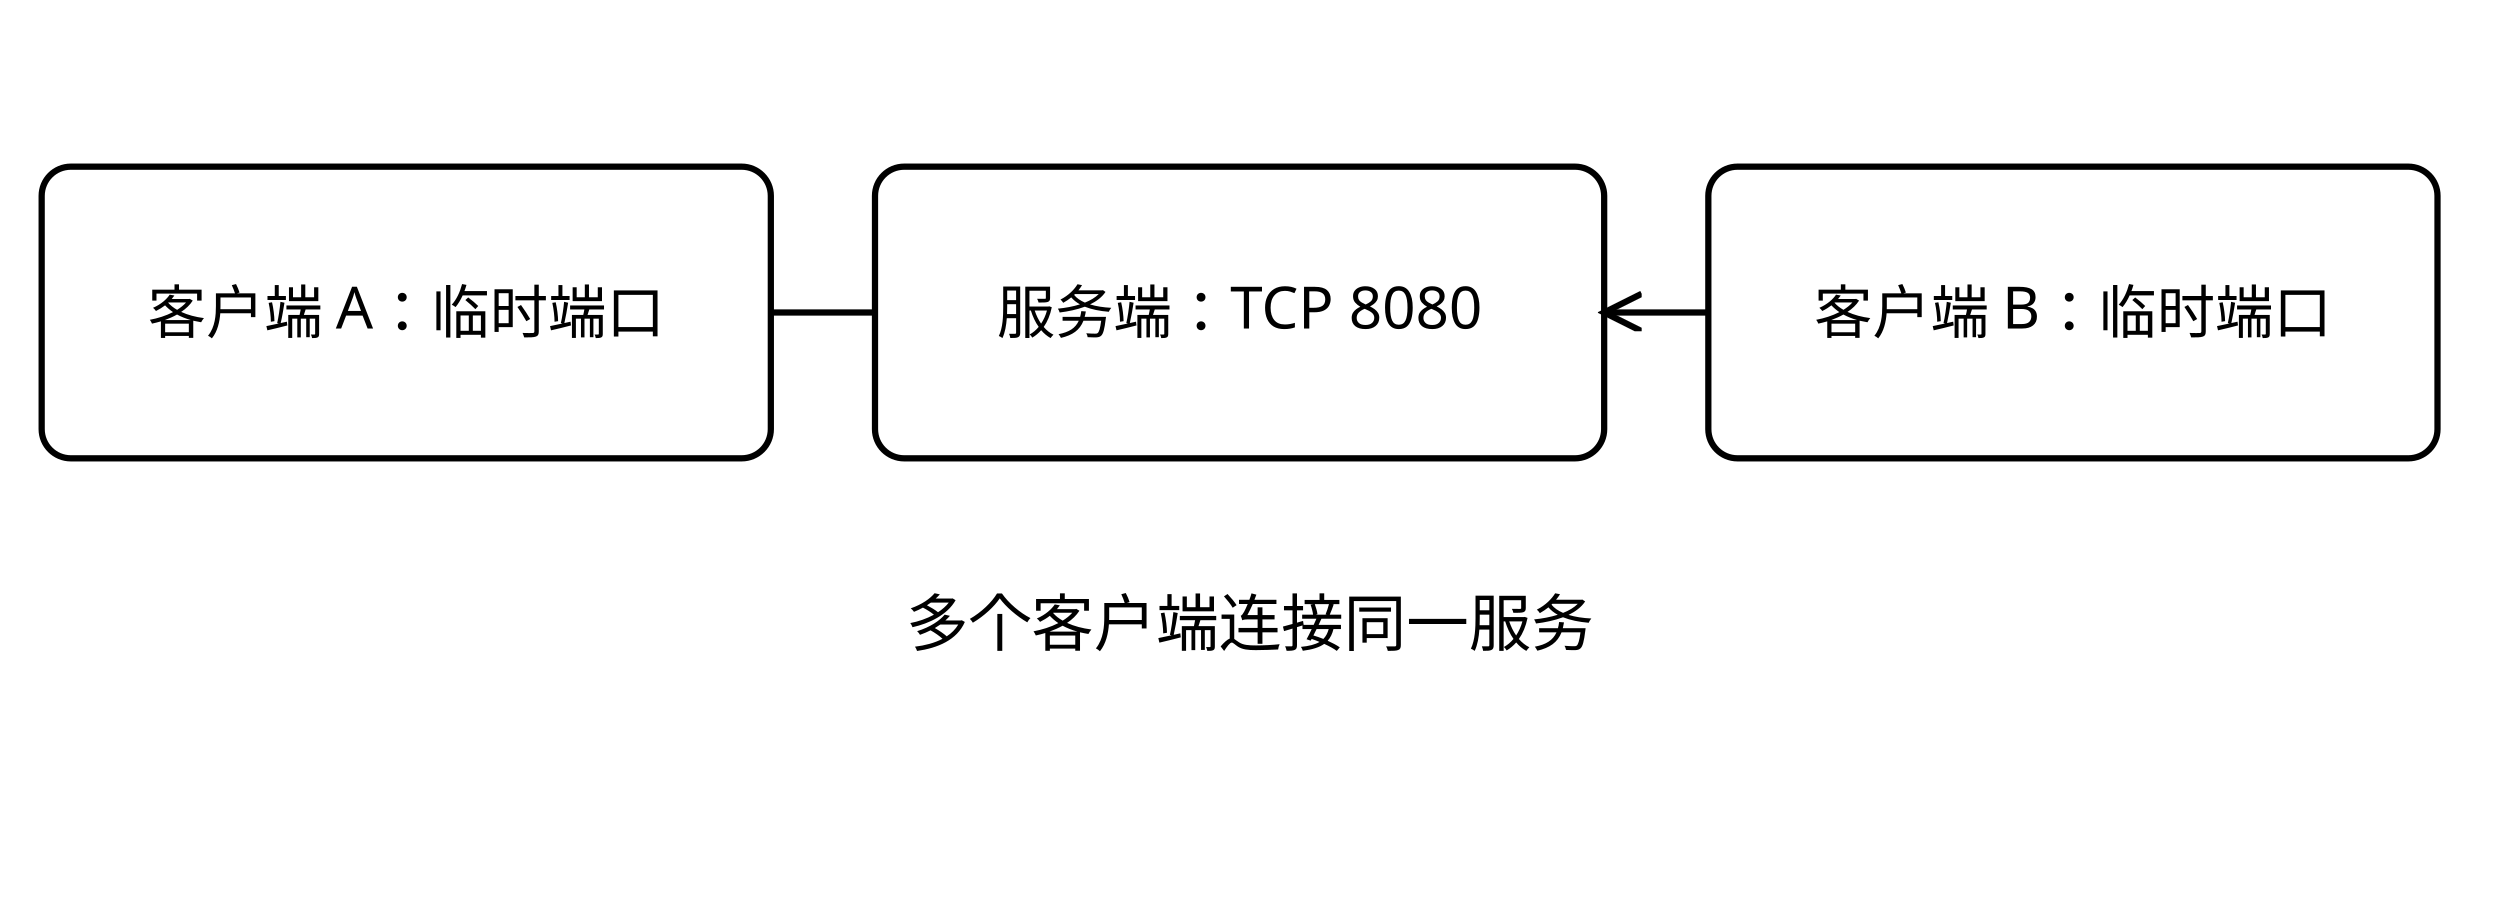
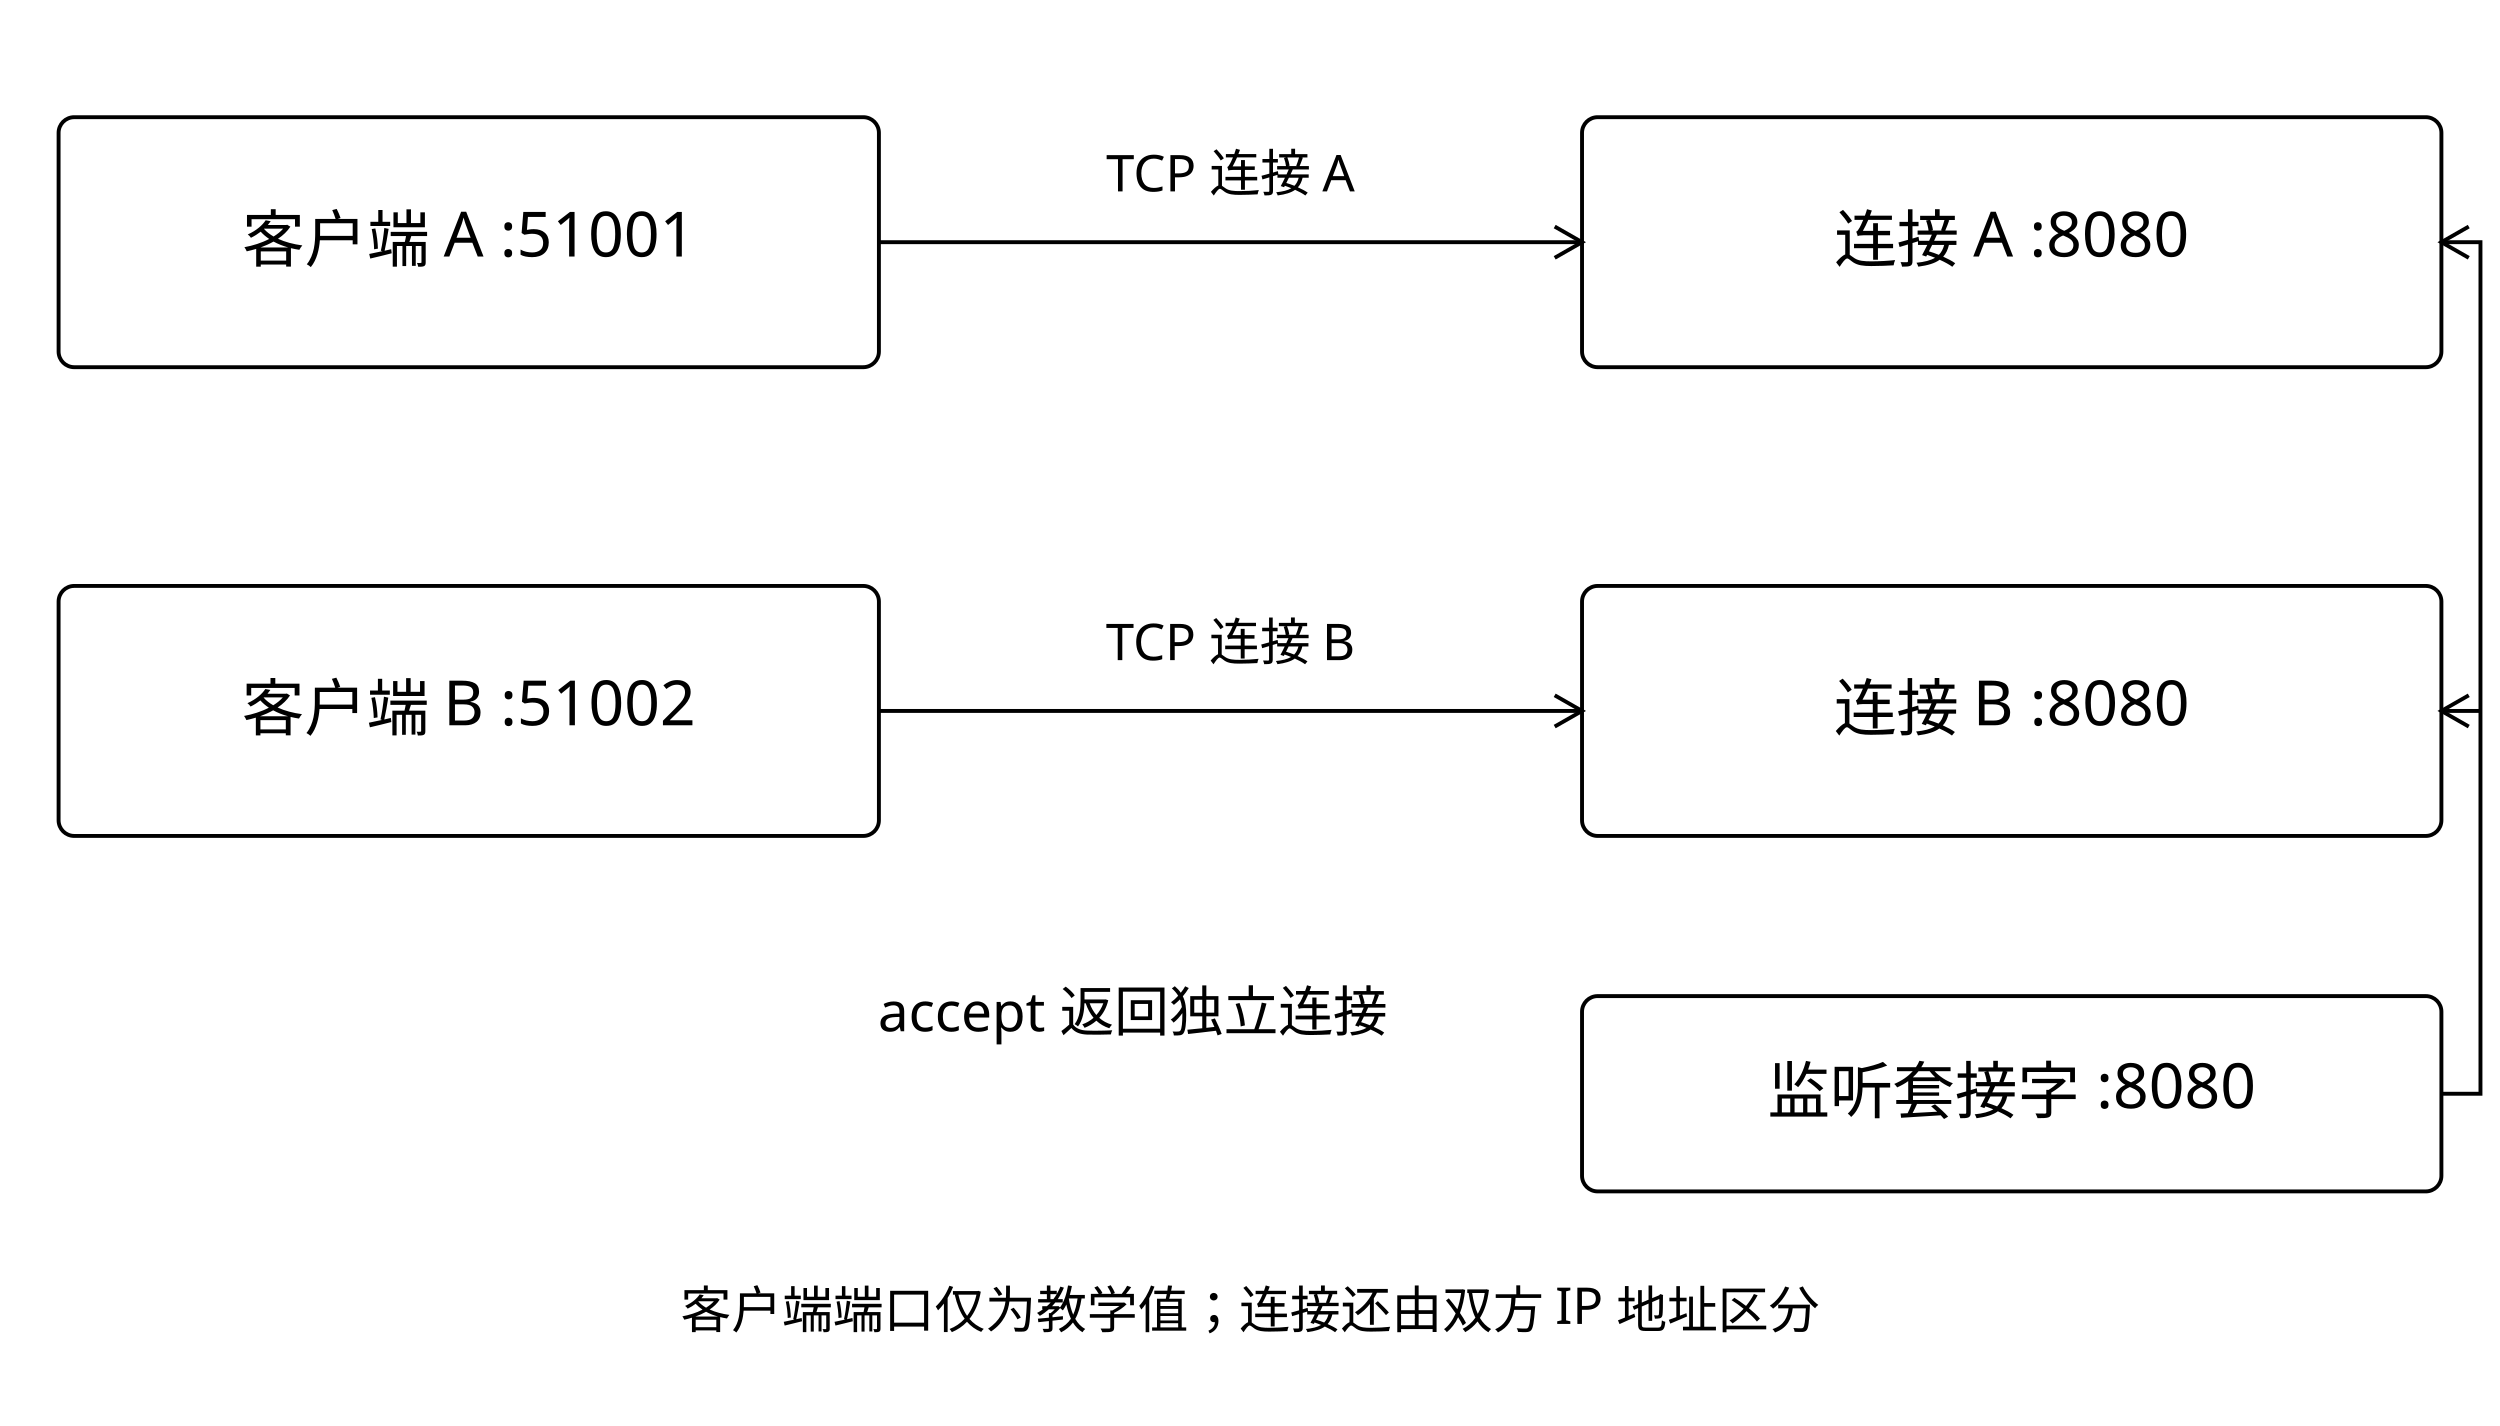
- <svg xmlns="http://www.w3.org/2000/svg" viewBox="0 0 600 220" width="600" height="220">
-   <defs>
-     <marker id="intro-socket-connections-arrow" markerWidth="7" markerHeight="7" refX="6" refY="3" orient="auto">
-       <path d="M0 0L6 3L0 6" fill="none" stroke="currentColor" />
-     </marker>
-   </defs>
-   <g stroke="currentColor" stroke-width="1.5" fill="none">
-     <rect x="10" y="40" width="175" height="70" rx="7" />
-     <text x="97.5" y="80" text-anchor="middle" fill="currentColor" stroke="none" font-family="system-ui,sans-serif" font-size="14">客户端 A：临时端口</text>
-     <rect x="210" y="40" width="175" height="70" rx="7" />
-     <text x="297.5" y="80" text-anchor="middle" fill="currentColor" stroke="none" font-family="system-ui,sans-serif" font-size="14">服务端：TCP 8080</text>
-     <rect x="410" y="40" width="175" height="70" rx="7" />
-     <text x="497.5" y="80" text-anchor="middle" fill="currentColor" stroke="none" font-family="system-ui,sans-serif" font-size="14">客户端 B：临时端口</text>
-     <path d="M185 75H210M410 75H385" marker-end="url(#intro-socket-connections-arrow)" />
+ <svg xmlns="http://www.w3.org/2000/svg" viewBox="0 0 640 365" width="640" height="365">
+   <g font-family="system-ui,sans-serif" font-size="16" fill="currentColor">
+     <rect x="15" y="30" width="210" height="64" rx="4" stroke="currentColor" fill="none" />
+     <text x="120" y="67" text-anchor="middle">客户端 A :51001</text>
+     <rect x="15" y="150" width="210" height="64" rx="4" stroke="currentColor" fill="none" />
+     <text x="120" y="187" text-anchor="middle">客户端 B :51002</text>
+     <rect x="405" y="30" width="220" height="64" rx="4" stroke="currentColor" fill="none" />
+     <text x="515" y="67" text-anchor="middle">连接 A :8080</text>
+     <rect x="405" y="150" width="220" height="64" rx="4" stroke="currentColor" fill="none" />
+     <text x="515" y="187" text-anchor="middle">连接 B :8080</text>
+     <path d="M225 62L405 62" stroke="currentColor" fill="none" />
+     <path d="M-7 -4L0 0L-7 4" transform="translate(405 62) rotate(0)" stroke="currentColor" fill="none" />
+     <path d="M225 182L405 182" stroke="currentColor" fill="none" />
+     <path d="M-7 -4L0 0L-7 4" transform="translate(405 182) rotate(0)" stroke="currentColor" fill="none" />
+     <text x="315" y="49" text-anchor="middle" font-size="13">TCP 连接 A</text>
+     <text x="315" y="169" text-anchor="middle" font-size="13">TCP 连接 B</text>
+     <rect x="405" y="255" width="220" height="50" rx="4" stroke="currentColor" fill="none" />
+     <text x="515" y="285" text-anchor="middle">监听套接字 :8080</text>
+     <path d="M625 280H635V62H625M635 182H625" stroke="currentColor" fill="none" />
+     <path d="M632 58l-7 4 7 4M632 178l-7 4 7 4" stroke="currentColor" fill="none" />
+     <text x="290" y="264" text-anchor="middle" font-size="14">accept 返回独立连接</text>
+     <text x="320" y="340" text-anchor="middle" font-size="13">客户端端口仅为教学值；连接还由双方 IP 地址区分</text>
  </g>
-   <text x="300" y="155" text-anchor="middle" fill="currentColor" font-family="system-ui,sans-serif" font-size="15">多个客户端连接同一服务</text>
</svg>
